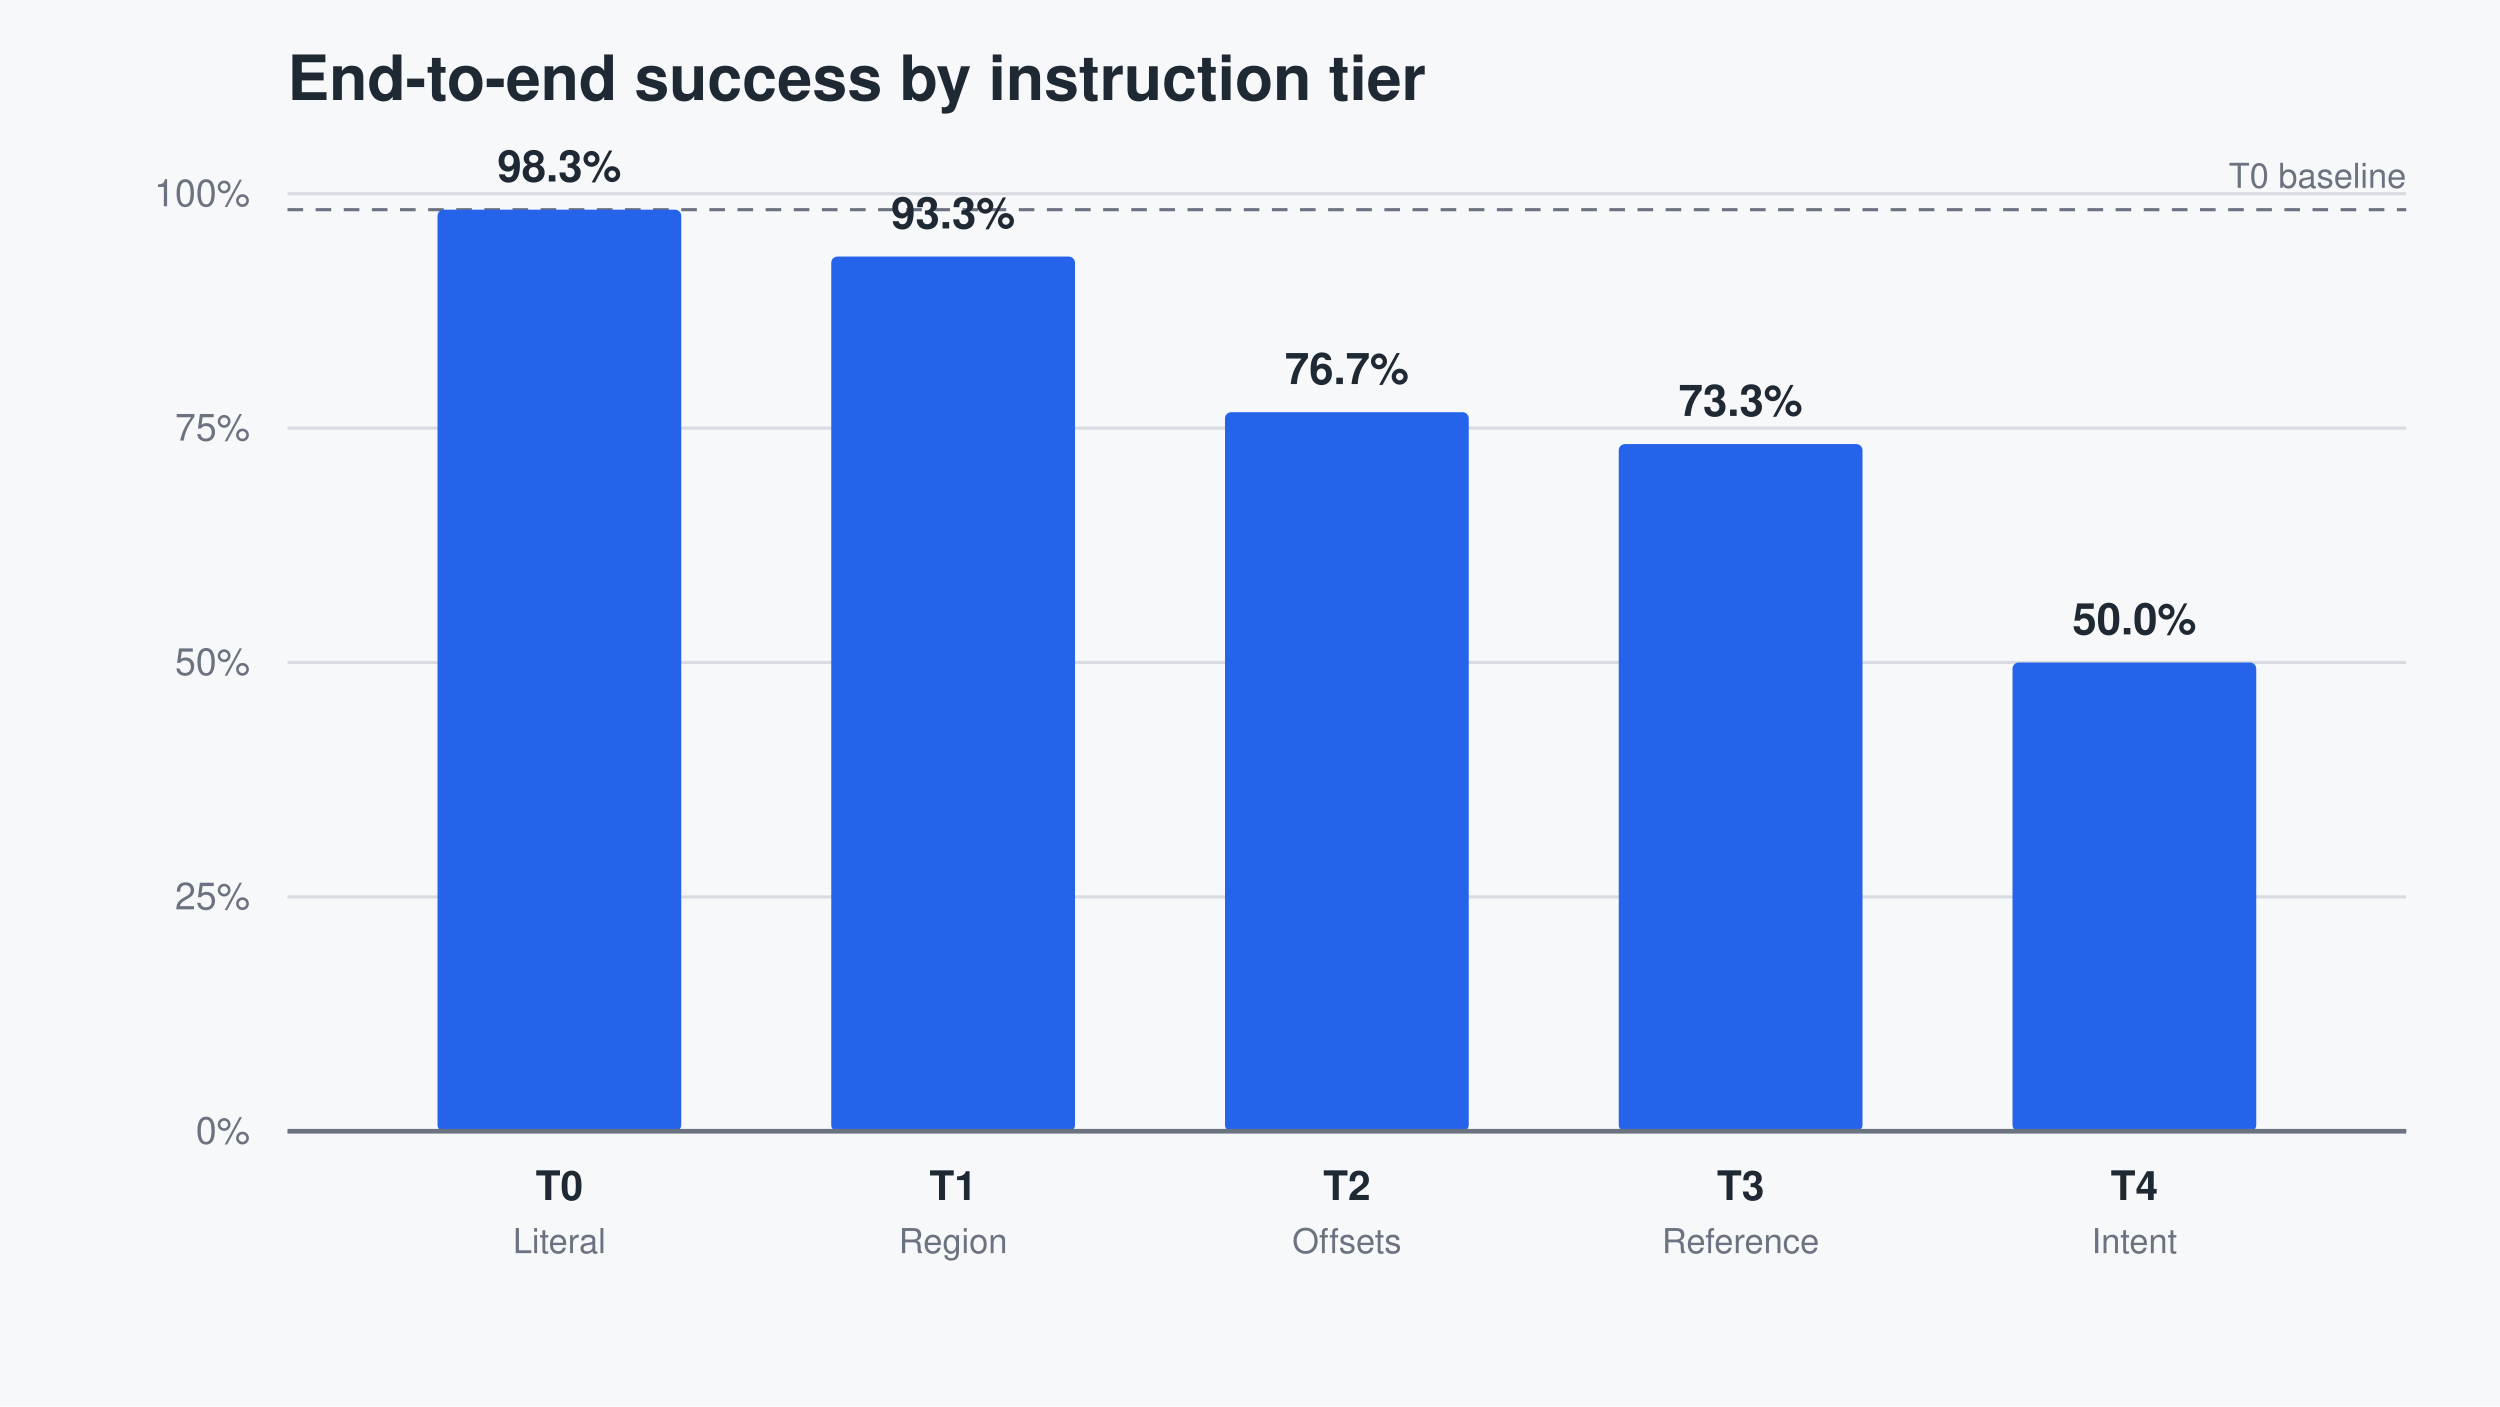
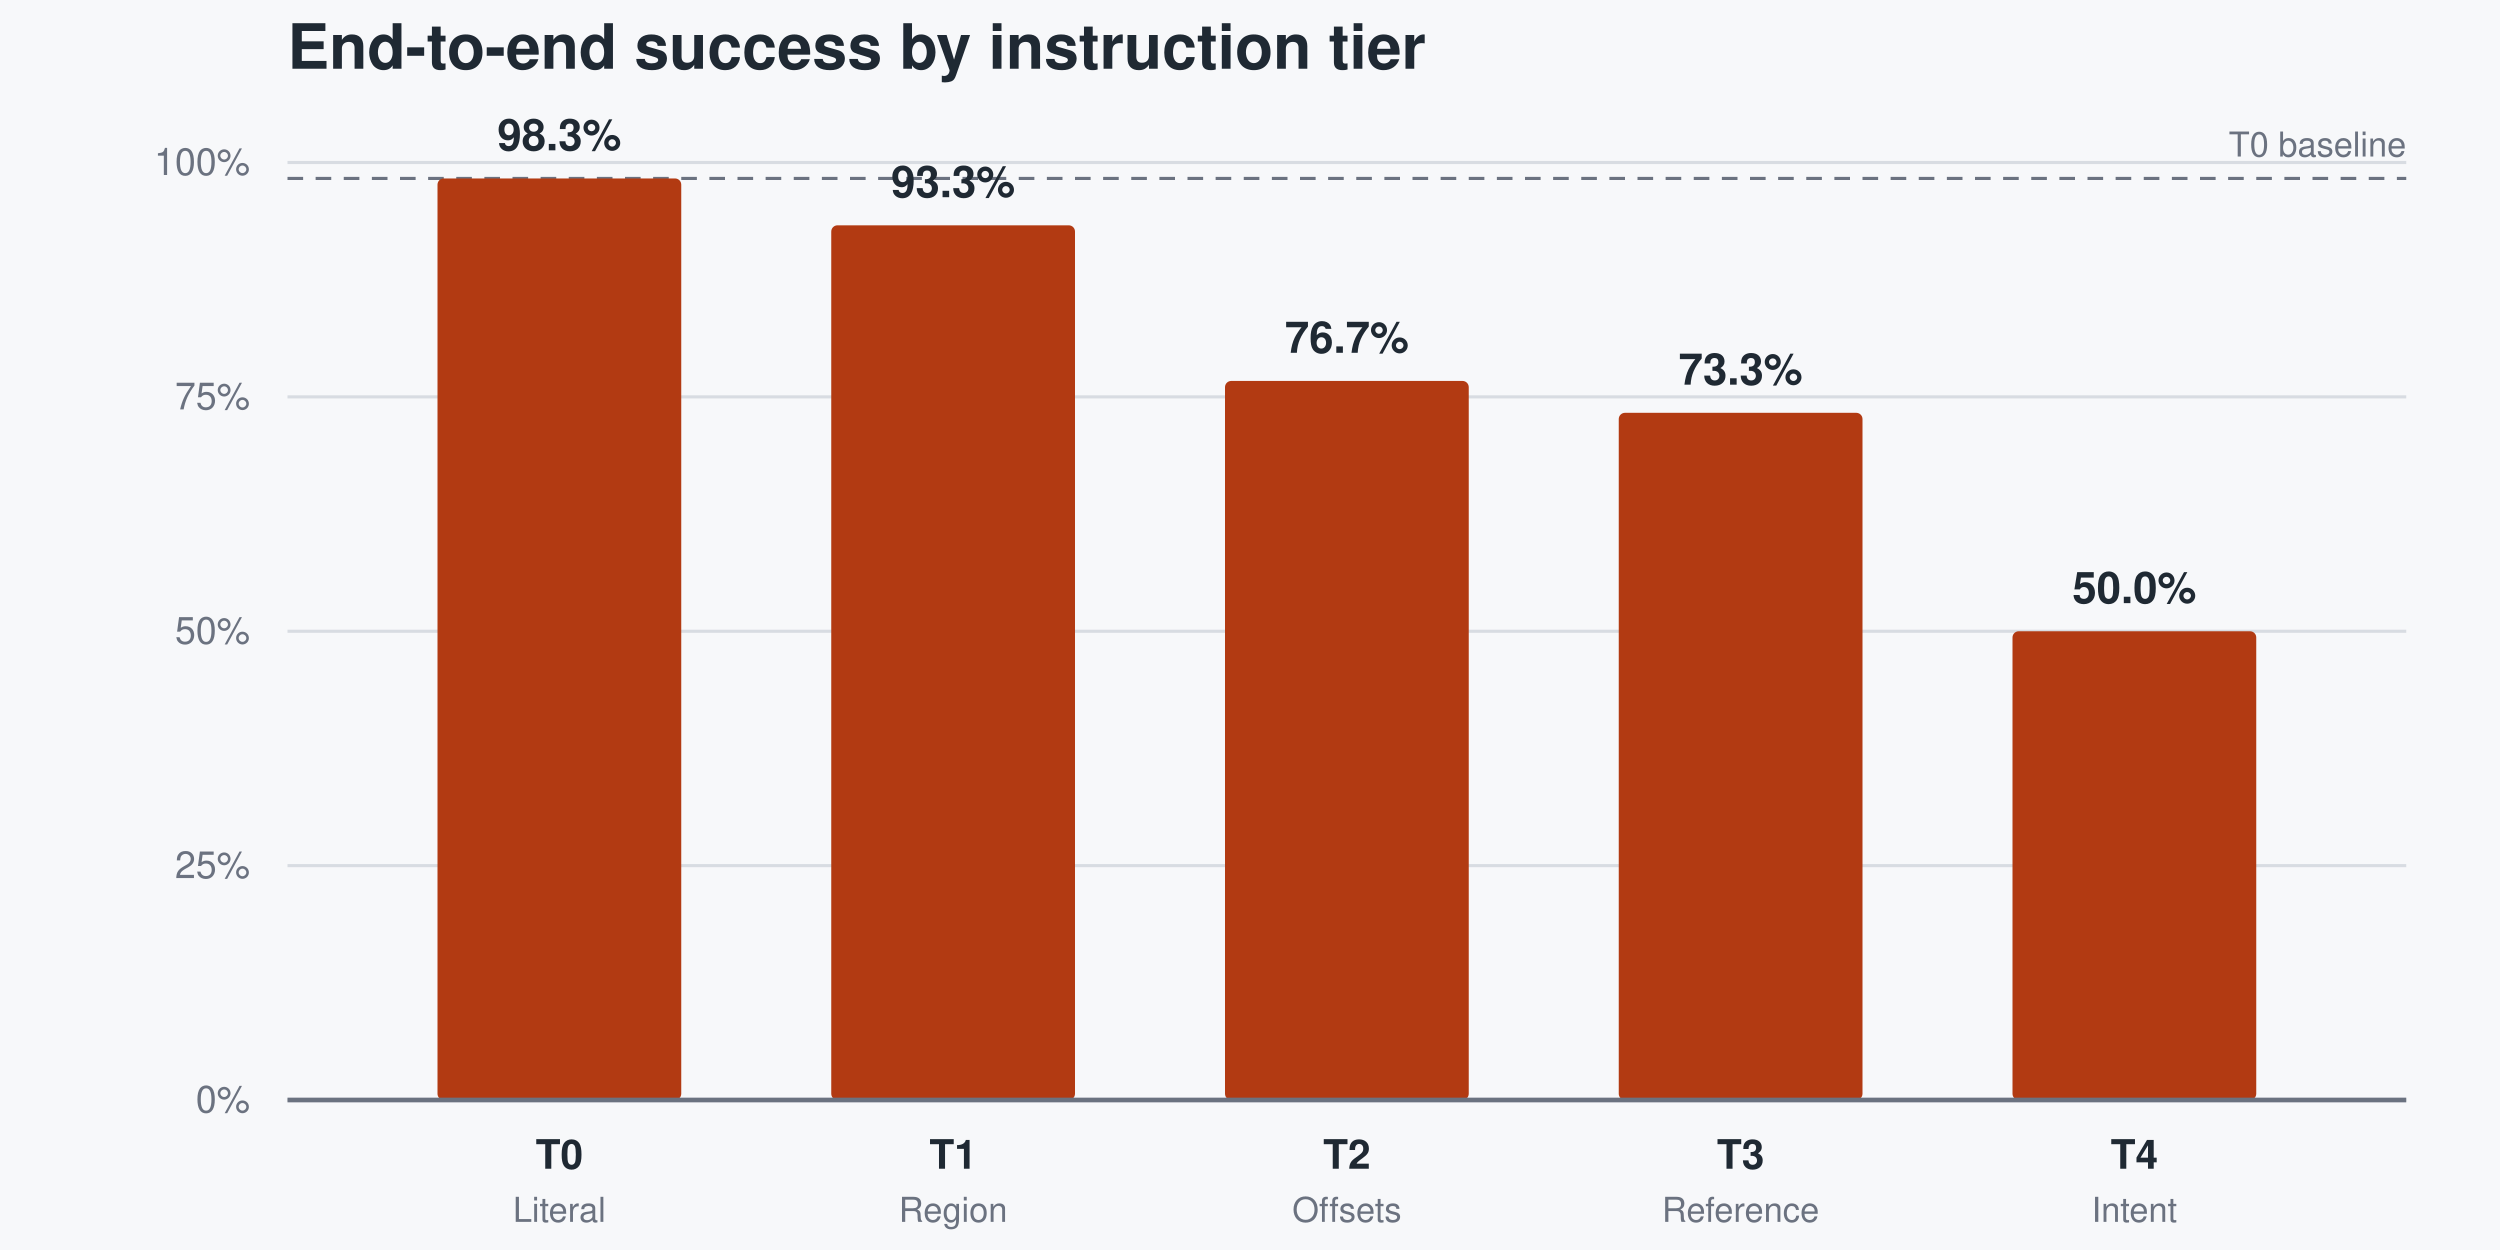
- <svg xmlns="http://www.w3.org/2000/svg" viewBox="0 0 800 450" width="800" height="450" role="img">
+ <svg xmlns="http://www.w3.org/2000/svg" viewBox="0 10 800 400" width="480" height="240" role="img">
  <rect width="800" height="450" fill="#F7F8FA" />
  <text x="92" y="32" font-family="Archivo, Helvetica, Arial, sans-serif" font-size="20" font-weight="600" fill="#1F2933">End-to-end success by instruction tier</text>
  <line x1="92" y1="362.0" x2="770" y2="362.0" stroke="#D8DCE2" stroke-width="1" />
  <text x="80" y="366.0" text-anchor="end" font-family="Helvetica, Arial, sans-serif" font-size="12" fill="#6B7280">0%</text>
  <line x1="92" y1="287.0" x2="770" y2="287.0" stroke="#D8DCE2" stroke-width="1" />
  <text x="80" y="291.0" text-anchor="end" font-family="Helvetica, Arial, sans-serif" font-size="12" fill="#6B7280">25%</text>
  <line x1="92" y1="212.0" x2="770" y2="212.0" stroke="#D8DCE2" stroke-width="1" />
  <text x="80" y="216.0" text-anchor="end" font-family="Helvetica, Arial, sans-serif" font-size="12" fill="#6B7280">50%</text>
  <line x1="92" y1="137.0" x2="770" y2="137.0" stroke="#D8DCE2" stroke-width="1" />
  <text x="80" y="141.0" text-anchor="end" font-family="Helvetica, Arial, sans-serif" font-size="12" fill="#6B7280">75%</text>
  <line x1="92" y1="62.0" x2="770" y2="62.0" stroke="#D8DCE2" stroke-width="1" />
  <text x="80" y="66.0" text-anchor="end" font-family="Helvetica, Arial, sans-serif" font-size="12" fill="#6B7280">100%</text>
  <line x1="92" y1="67.1" x2="770" y2="67.1" stroke="#6B7280" stroke-width="1" stroke-dasharray="5 4" />
  <text x="770" y="60.1" text-anchor="end" font-family="Helvetica, Arial, sans-serif" font-size="11" fill="#6B7280">T0 baseline</text>
-   <rect x="140.0" y="67.1" width="78" height="294.9" fill="#2563EB" rx="2" />
+   <rect x="140.0" y="67.1" width="78" height="294.9" fill="#B23A12" rx="2" />
  <text x="179.0" y="58.1" text-anchor="middle" font-family="Helvetica, Arial, sans-serif" font-size="14" font-weight="600" fill="#1F2933">98.3%</text>
  <text x="179.0" y="384.0" text-anchor="middle" font-family="Helvetica, Arial, sans-serif" font-size="13" font-weight="600" fill="#1F2933">T0</text>
  <text x="179.0" y="401.0" text-anchor="middle" font-family="Helvetica, Arial, sans-serif" font-size="11" fill="#6B7280">Literal</text>
-   <rect x="266.0" y="82.1" width="78" height="279.9" fill="#2563EB" rx="2" />
+   <rect x="266.0" y="82.1" width="78" height="279.9" fill="#B23A12" rx="2" />
  <text x="305.0" y="73.1" text-anchor="middle" font-family="Helvetica, Arial, sans-serif" font-size="14" font-weight="600" fill="#1F2933">93.3%</text>
  <text x="305.0" y="384.0" text-anchor="middle" font-family="Helvetica, Arial, sans-serif" font-size="13" font-weight="600" fill="#1F2933">T1</text>
  <text x="305.0" y="401.0" text-anchor="middle" font-family="Helvetica, Arial, sans-serif" font-size="11" fill="#6B7280">Region</text>
-   <rect x="392.0" y="131.9" width="78" height="230.1" fill="#2563EB" rx="2" />
+   <rect x="392.0" y="131.9" width="78" height="230.1" fill="#B23A12" rx="2" />
  <text x="431.0" y="122.9" text-anchor="middle" font-family="Helvetica, Arial, sans-serif" font-size="14" font-weight="600" fill="#1F2933">76.7%</text>
  <text x="431.0" y="384.0" text-anchor="middle" font-family="Helvetica, Arial, sans-serif" font-size="13" font-weight="600" fill="#1F2933">T2</text>
  <text x="431.0" y="401.0" text-anchor="middle" font-family="Helvetica, Arial, sans-serif" font-size="11" fill="#6B7280">Offsets</text>
-   <rect x="518.0" y="142.1" width="78" height="219.9" fill="#2563EB" rx="2" />
+   <rect x="518.0" y="142.1" width="78" height="219.9" fill="#B23A12" rx="2" />
  <text x="557.0" y="133.1" text-anchor="middle" font-family="Helvetica, Arial, sans-serif" font-size="14" font-weight="600" fill="#1F2933">73.3%</text>
  <text x="557.0" y="384.0" text-anchor="middle" font-family="Helvetica, Arial, sans-serif" font-size="13" font-weight="600" fill="#1F2933">T3</text>
  <text x="557.0" y="401.0" text-anchor="middle" font-family="Helvetica, Arial, sans-serif" font-size="11" fill="#6B7280">Reference</text>
-   <rect x="644.0" y="212.0" width="78" height="150.0" fill="#2563EB" rx="2" />
+   <rect x="644.0" y="212.0" width="78" height="150.0" fill="#B23A12" rx="2" />
  <text x="683.0" y="203.0" text-anchor="middle" font-family="Helvetica, Arial, sans-serif" font-size="14" font-weight="600" fill="#1F2933">50.0%</text>
  <text x="683.0" y="384.0" text-anchor="middle" font-family="Helvetica, Arial, sans-serif" font-size="13" font-weight="600" fill="#1F2933">T4</text>
  <text x="683.0" y="401.0" text-anchor="middle" font-family="Helvetica, Arial, sans-serif" font-size="11" fill="#6B7280">Intent</text>
  <line x1="92" y1="362" x2="770" y2="362" stroke="#6B7280" stroke-width="1.5" />
</svg>
